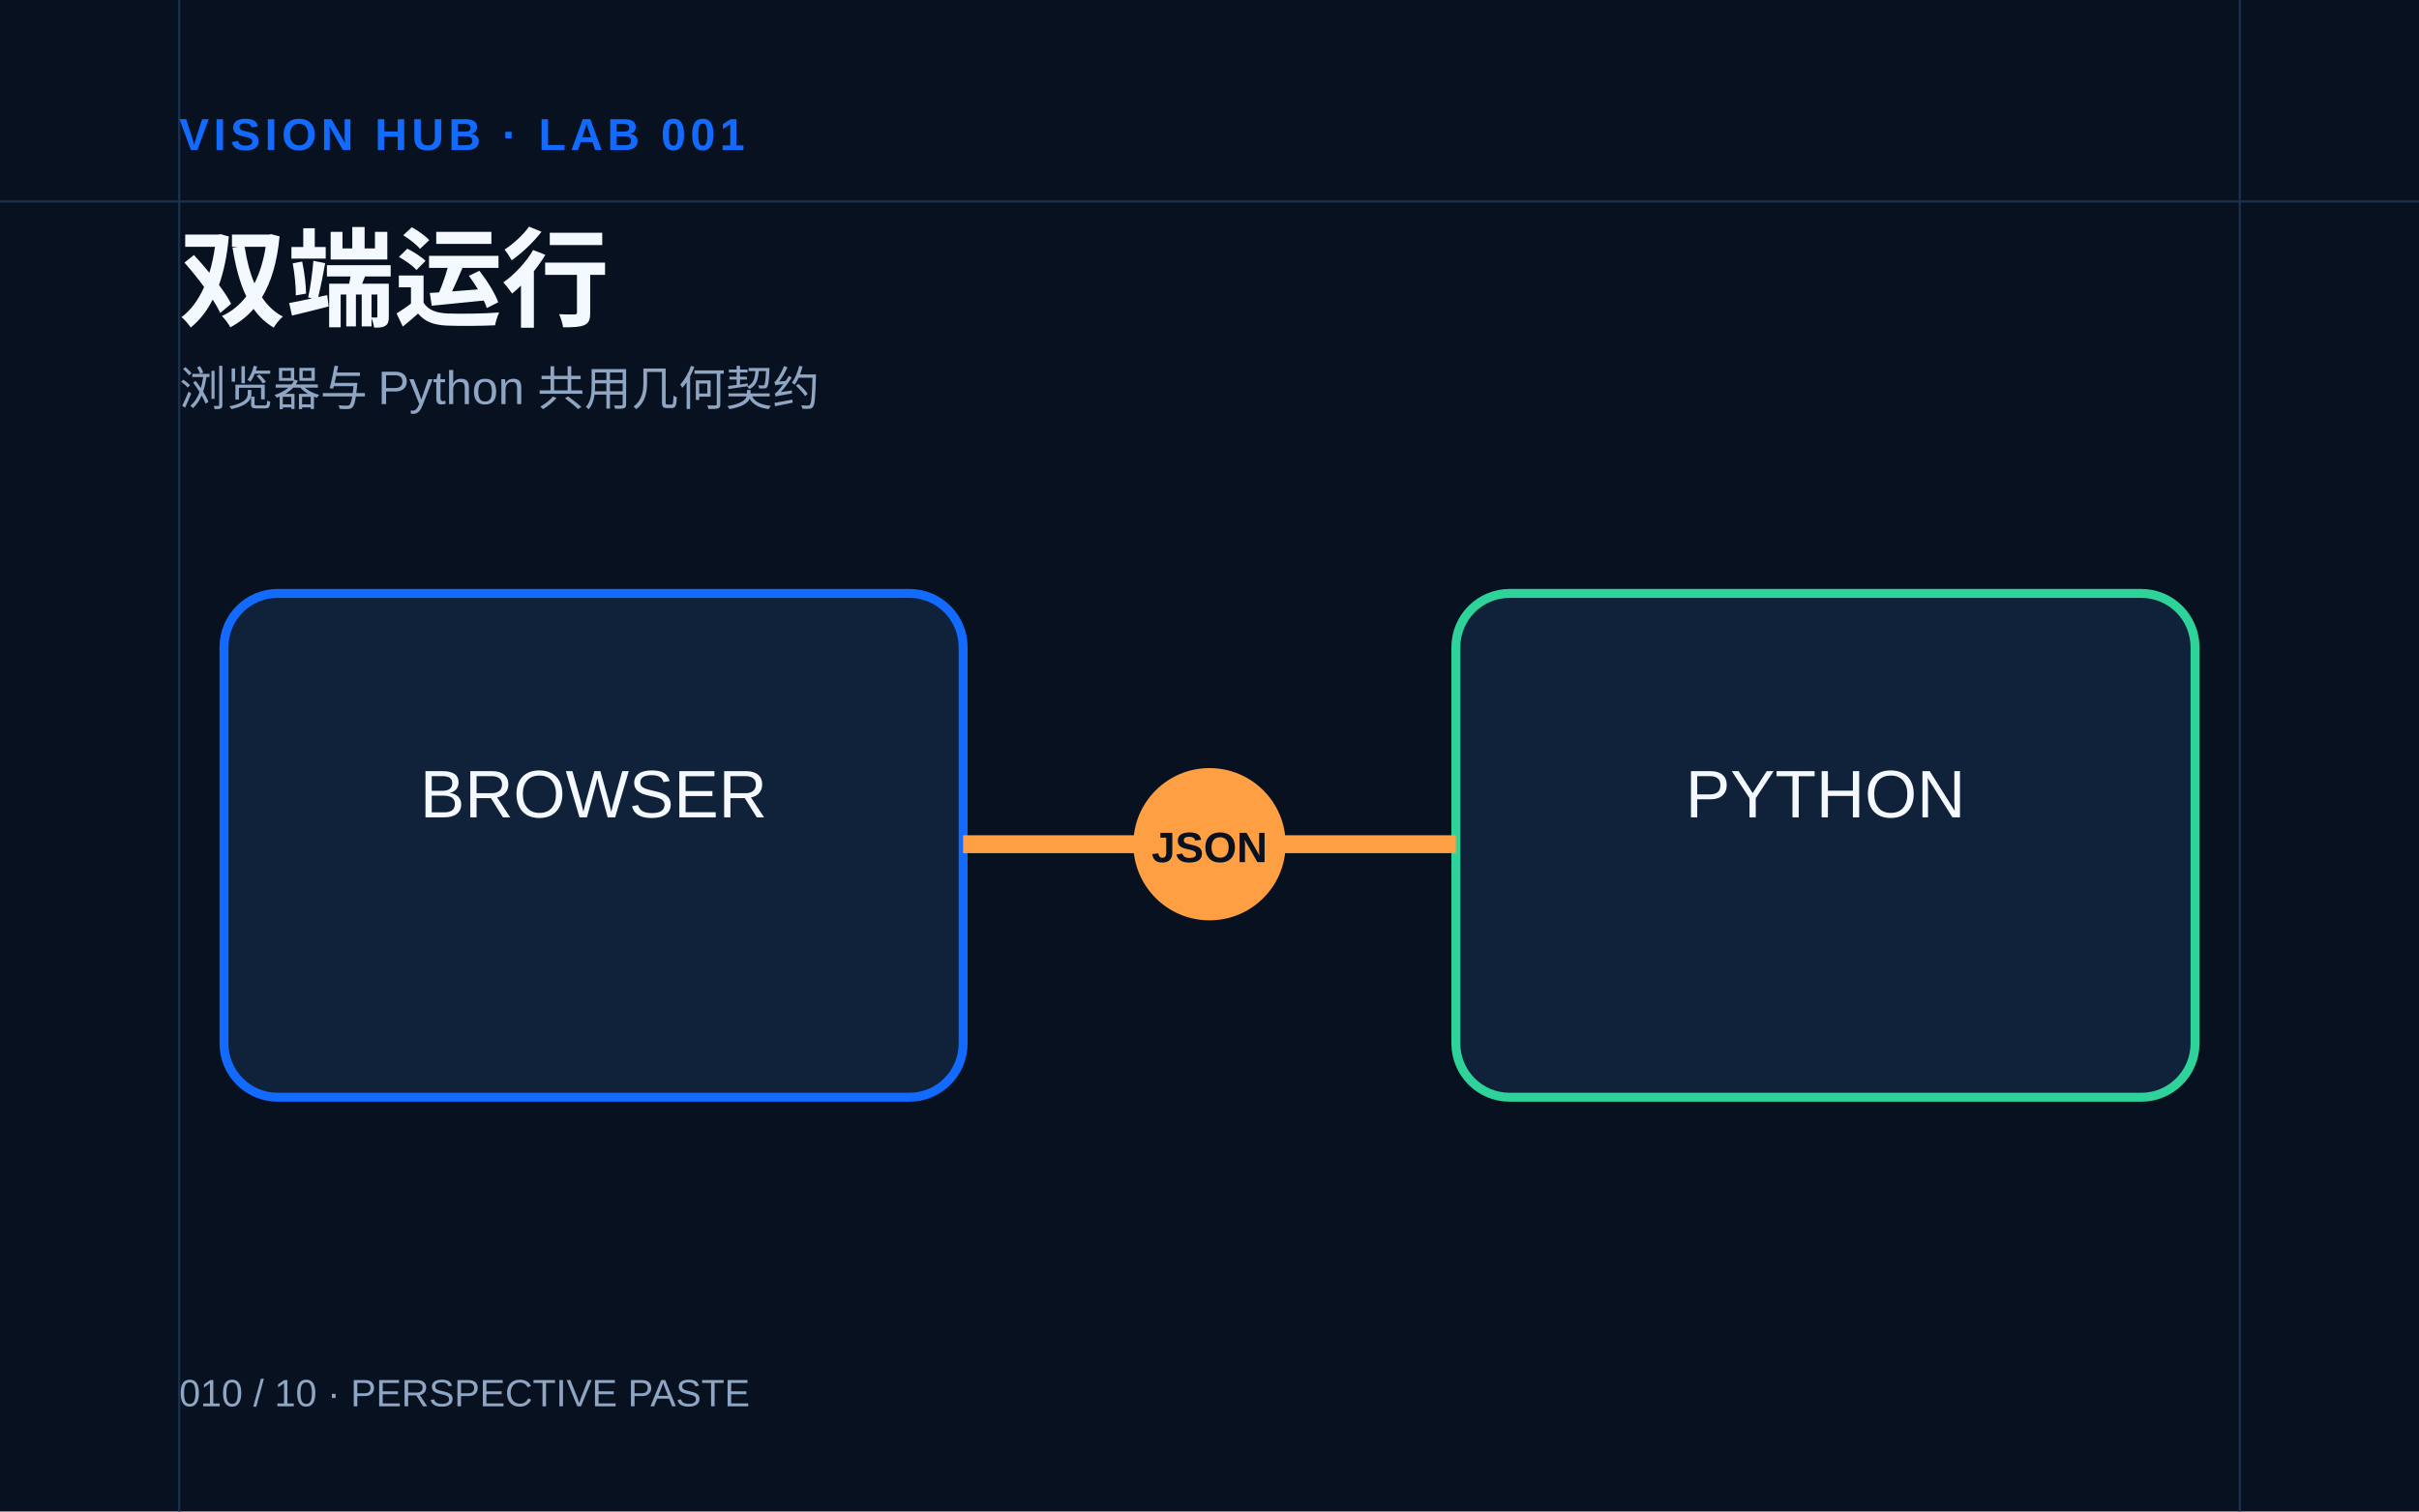
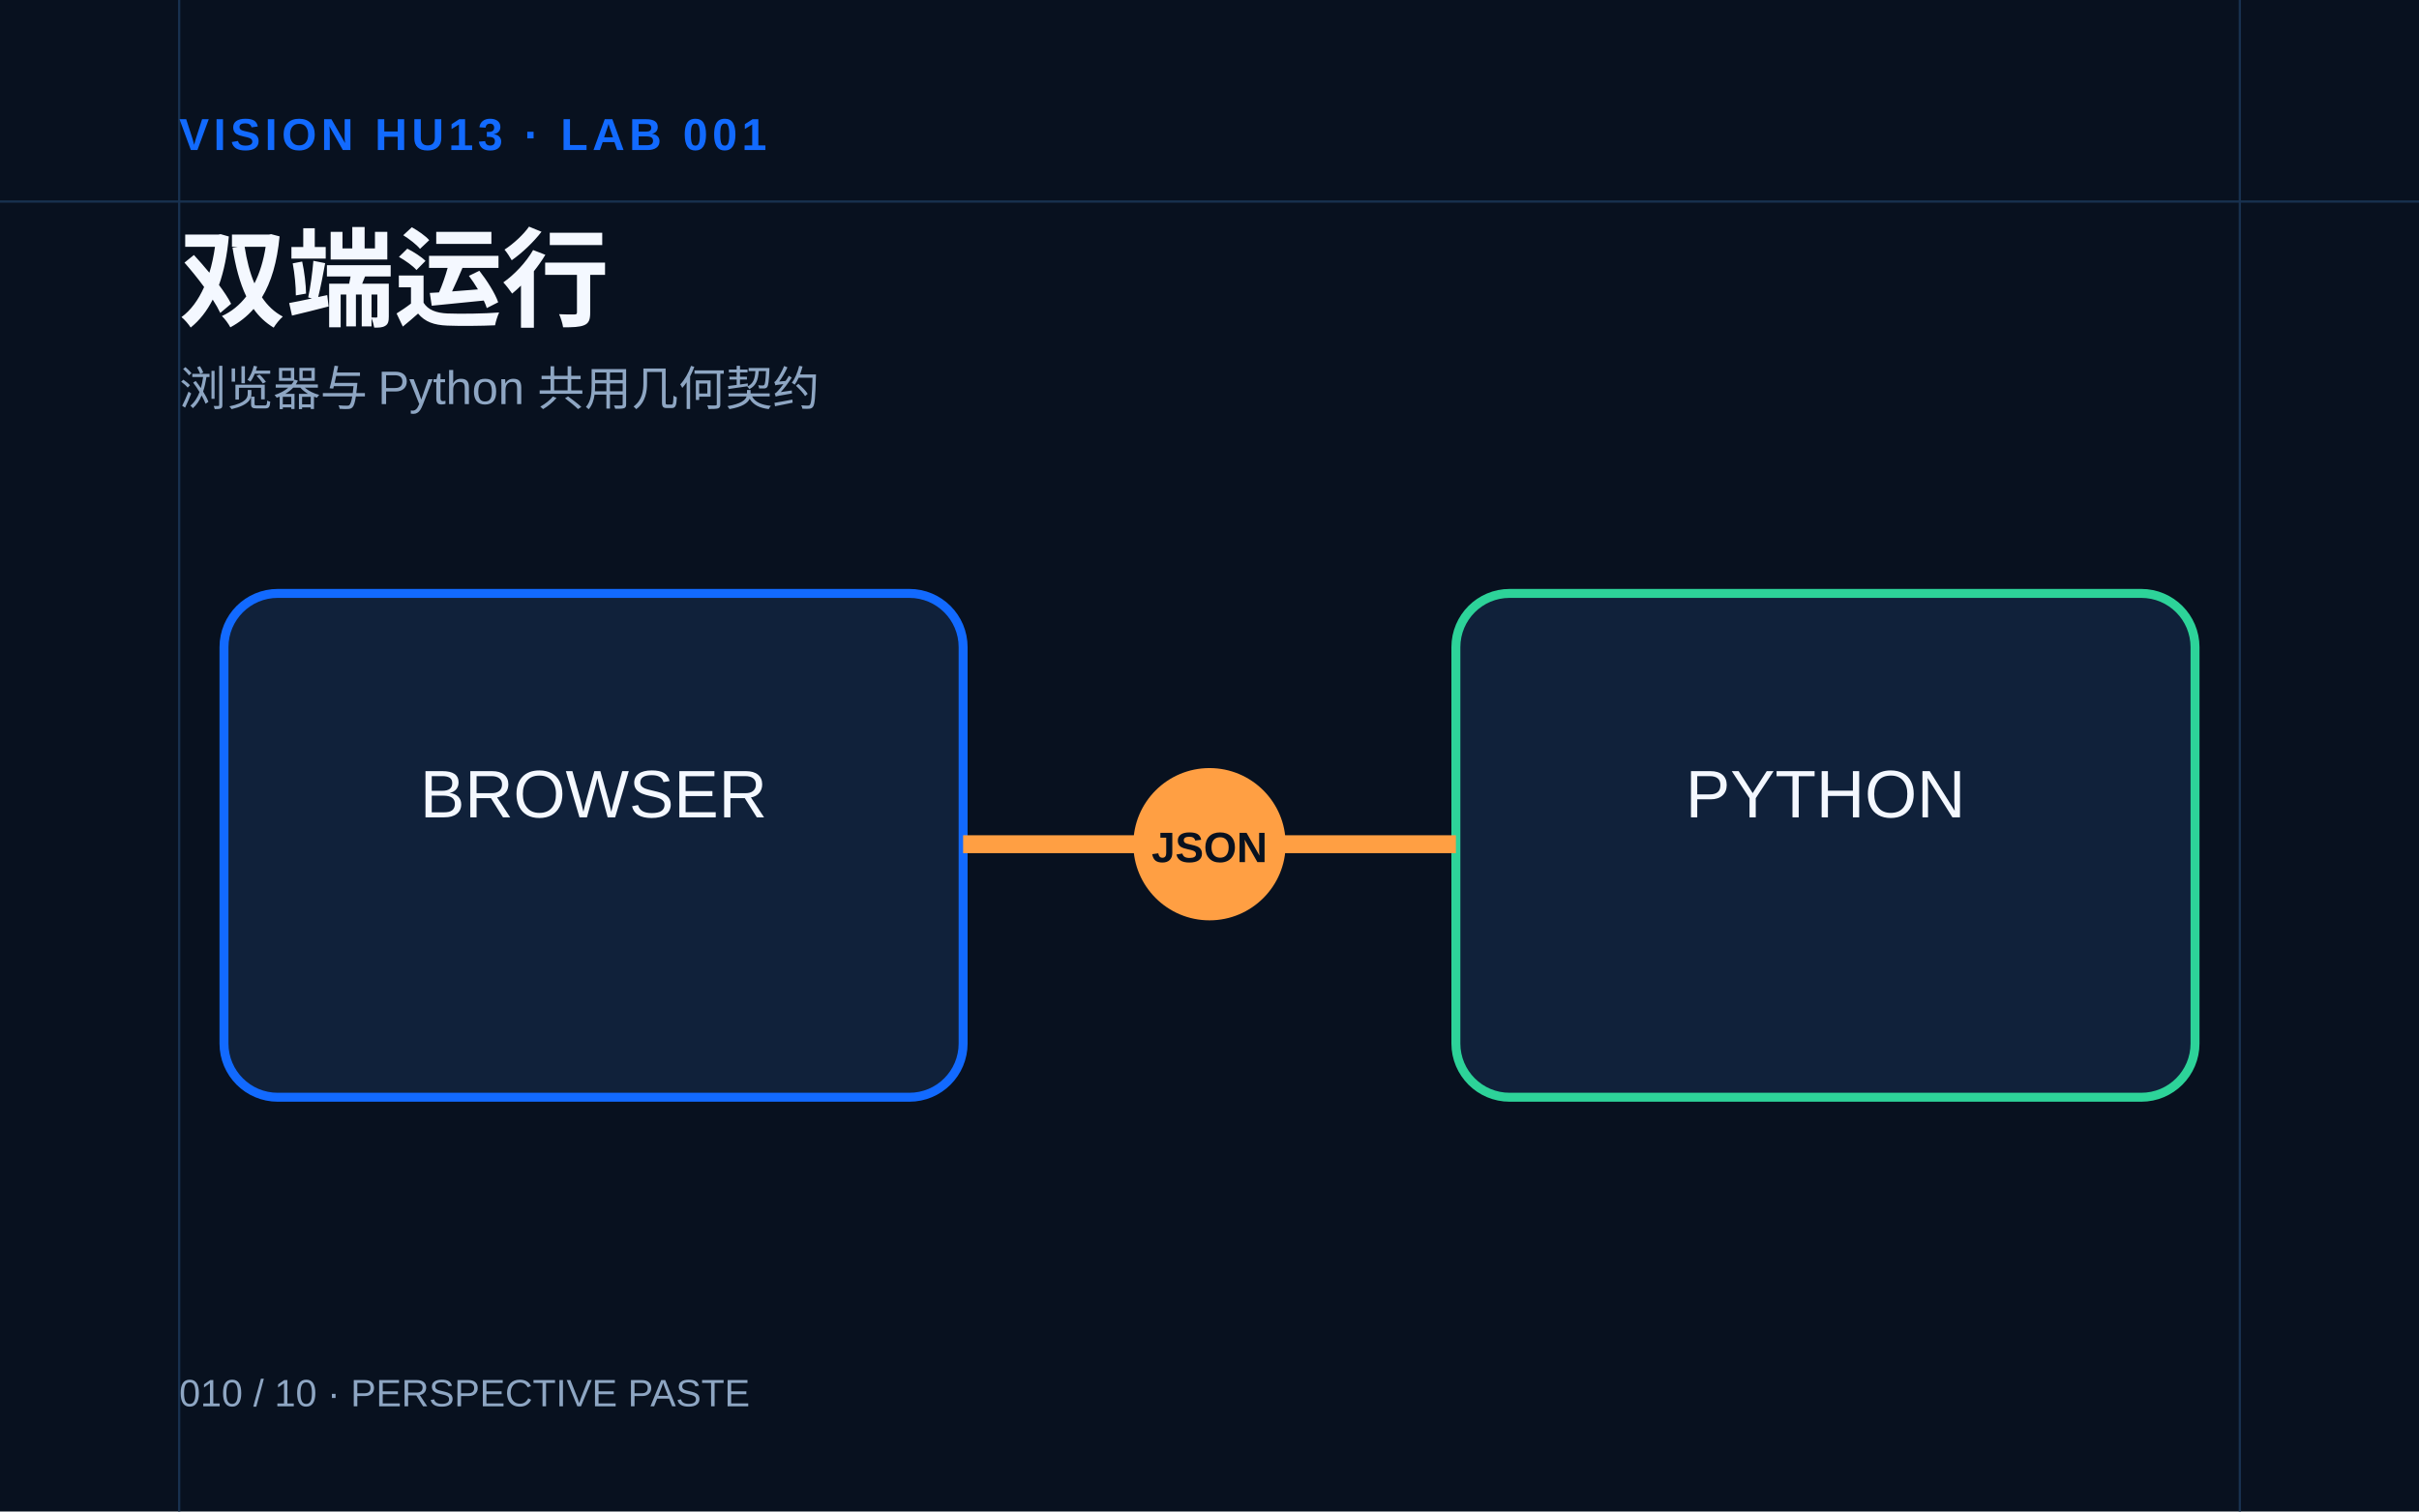
<svg xmlns="http://www.w3.org/2000/svg" width="1080" height="675" viewBox="0 0 1080 675">
  <rect width="1080" height="675" fill="#08111f" />
  <path d="M0 90H1080M80 0V675M1000 0V675" stroke="#18314f" stroke-width="1" />
-   <text x="80" y="67" fill="#126aff" font-family="Arial, Microsoft YaHei, sans-serif" font-size="20" font-weight="700" letter-spacing="2">VISION HUB · LAB 001</text>
+   <text x="80" y="67" fill="#126aff" font-family="Arial, Microsoft YaHei, sans-serif" font-size="20" font-weight="700" letter-spacing="2">VISION HU13 · LAB 001</text>
  <text x="80" y="142" fill="#f4f8ff" font-family="Arial, Microsoft YaHei, sans-serif" font-size="48" font-weight="700">双端运行</text>
  <text x="80" y="181" fill="#8ea6c3" font-family="Arial, Microsoft YaHei, sans-serif" font-size="21">浏览器与 Python 共用几何契约</text>
  <g id="runtime">
    <rect x="100" y="265" width="330" height="225" rx="24" fill="#10213a" stroke="#126aff" stroke-width="4" />
    <rect x="650" y="265" width="330" height="225" rx="24" fill="#10213a" stroke="#2dd399" stroke-width="4" />
    <text x="265" y="365" text-anchor="middle" fill="#f4f8ff" font-family="Arial" font-size="30">BROWSER</text>
    <text x="815" y="365" text-anchor="middle" fill="#f4f8ff" font-family="Arial" font-size="30">PYTHON</text>
    <path d="M430 377H650" stroke="#ff9f43" stroke-width="8" />
    <circle cx="540" cy="377" r="34" fill="#ff9f43" />
    <text x="540" y="385" text-anchor="middle" fill="#08111f" font-family="Arial" font-size="19" font-weight="700">JSON</text>
  </g>
  <text x="80" y="628" fill="#8ea6c3" font-family="Arial, Microsoft YaHei, sans-serif" font-size="17">010 / 10 · PERSPECTIVE PASTE</text>
</svg>
